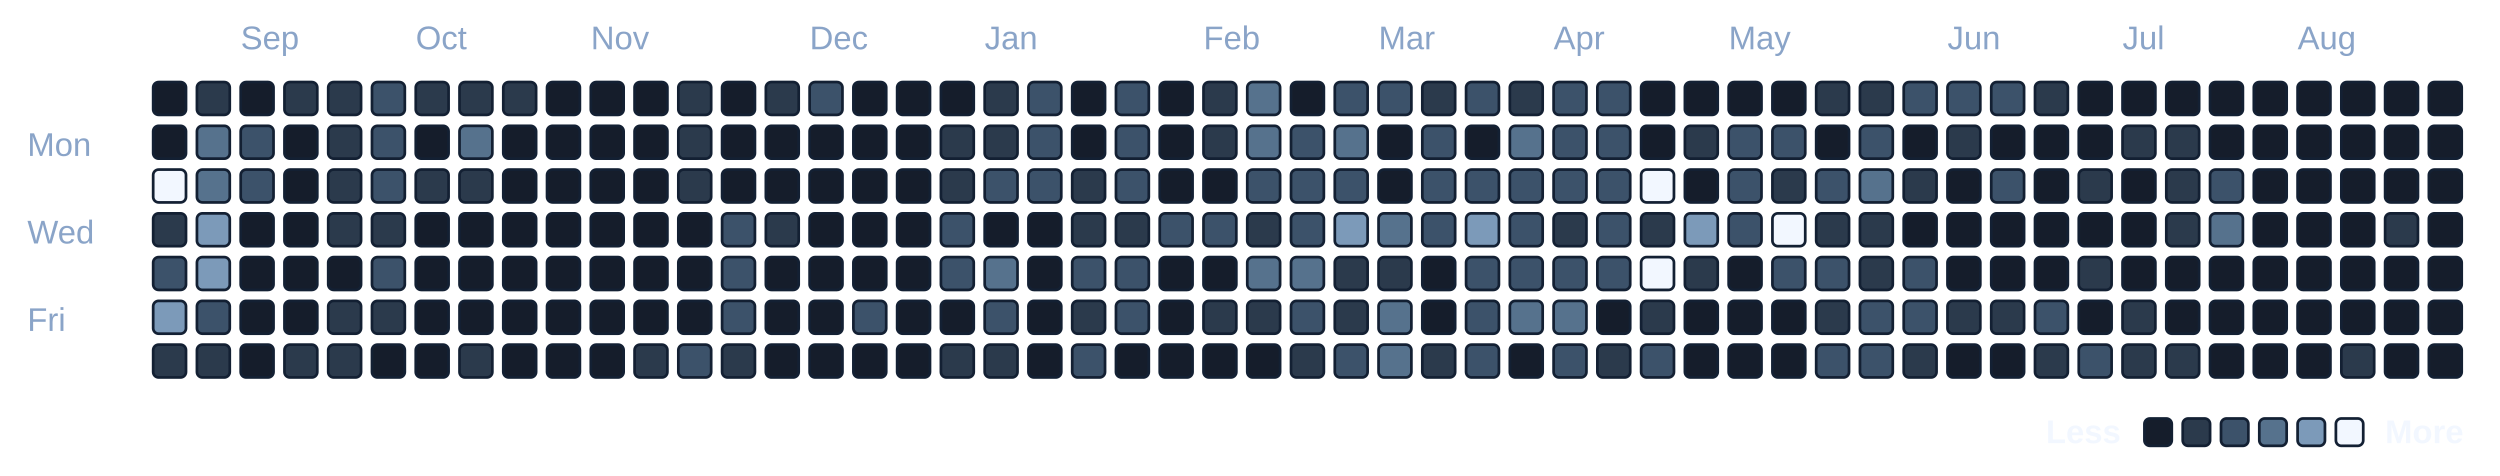
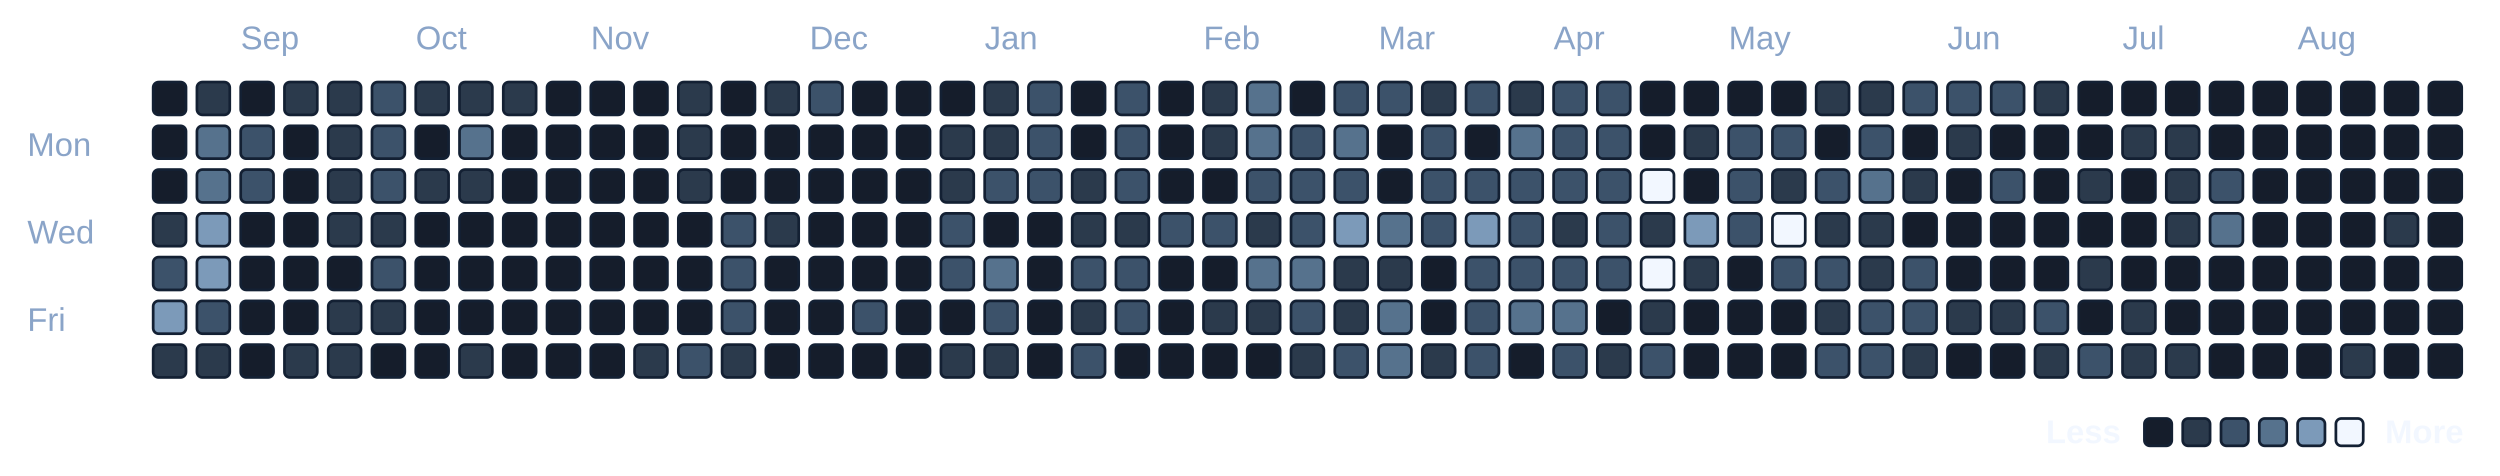
<svg xmlns="http://www.w3.org/2000/svg" baseProfile="tiny" height="174" version="1.2" width="914">
  <defs />
  <text fill="#8AA4C8" font-family="Segoe UI, Arial, sans-serif" font-size="12px" x="88" y="18">Sep</text>
  <text fill="#8AA4C8" font-family="Segoe UI, Arial, sans-serif" font-size="12px" x="152" y="18">Oct</text>
  <text fill="#8AA4C8" font-family="Segoe UI, Arial, sans-serif" font-size="12px" x="216" y="18">Nov</text>
  <text fill="#8AA4C8" font-family="Segoe UI, Arial, sans-serif" font-size="12px" x="296" y="18">Dec</text>
  <text fill="#8AA4C8" font-family="Segoe UI, Arial, sans-serif" font-size="12px" x="360" y="18">Jan</text>
  <text fill="#8AA4C8" font-family="Segoe UI, Arial, sans-serif" font-size="12px" x="440" y="18">Feb</text>
  <text fill="#8AA4C8" font-family="Segoe UI, Arial, sans-serif" font-size="12px" x="504" y="18">Mar</text>
  <text fill="#8AA4C8" font-family="Segoe UI, Arial, sans-serif" font-size="12px" x="568" y="18">Apr</text>
  <text fill="#8AA4C8" font-family="Segoe UI, Arial, sans-serif" font-size="12px" x="632" y="18">May</text>
  <text fill="#8AA4C8" font-family="Segoe UI, Arial, sans-serif" font-size="12px" x="712" y="18">Jun</text>
  <text fill="#8AA4C8" font-family="Segoe UI, Arial, sans-serif" font-size="12px" x="776" y="18">Jul</text>
  <text fill="#8AA4C8" font-family="Segoe UI, Arial, sans-serif" font-size="12px" x="840" y="18">Aug</text>
  <text fill="#8AA4C8" font-family="Segoe UI, Arial, sans-serif" font-size="12px" x="10" y="57">Mon</text>
  <text fill="#8AA4C8" font-family="Segoe UI, Arial, sans-serif" font-size="12px" x="10" y="89">Wed</text>
  <text fill="#8AA4C8" font-family="Segoe UI, Arial, sans-serif" font-size="12px" x="10" y="121">Fri</text>
  <rect fill="#151D2B" height="12" rx="2" ry="2" stroke="#132033" stroke-width="1" width="12" x="56" y="30" />
  <rect fill="#151D2B" height="12" rx="2" ry="2" stroke="#132033" stroke-width="1" width="12" x="56" y="46" />
-   <rect fill="#F2F7FF" height="12" rx="2" ry="2" stroke="#132033" stroke-width="1" width="12" x="56" y="62" />
+   <rect fill="#151D2B" height="12" rx="2" ry="2" stroke="#132033" stroke-width="1" width="12" x="56" y="62" />
  <rect fill="#2B3A4C" height="12" rx="2" ry="2" stroke="#132033" stroke-width="1" width="12" x="56" y="78" />
  <rect fill="#3C526A" height="12" rx="2" ry="2" stroke="#132033" stroke-width="1" width="12" x="56" y="94" />
  <rect fill="#7C9AB9" height="12" rx="2" ry="2" stroke="#132033" stroke-width="1" width="12" x="56" y="110" />
  <rect fill="#2B3A4C" height="12" rx="2" ry="2" stroke="#132033" stroke-width="1" width="12" x="56" y="126" />
  <rect fill="#2B3A4C" height="12" rx="2" ry="2" stroke="#132033" stroke-width="1" width="12" x="72" y="30" />
  <rect fill="#56728D" height="12" rx="2" ry="2" stroke="#132033" stroke-width="1" width="12" x="72" y="46" />
  <rect fill="#56728D" height="12" rx="2" ry="2" stroke="#132033" stroke-width="1" width="12" x="72" y="62" />
  <rect fill="#7C9AB9" height="12" rx="2" ry="2" stroke="#132033" stroke-width="1" width="12" x="72" y="78" />
  <rect fill="#7C9AB9" height="12" rx="2" ry="2" stroke="#132033" stroke-width="1" width="12" x="72" y="94" />
  <rect fill="#3C526A" height="12" rx="2" ry="2" stroke="#132033" stroke-width="1" width="12" x="72" y="110" />
  <rect fill="#2B3A4C" height="12" rx="2" ry="2" stroke="#132033" stroke-width="1" width="12" x="72" y="126" />
  <rect fill="#151D2B" height="12" rx="2" ry="2" stroke="#132033" stroke-width="1" width="12" x="88" y="30" />
  <rect fill="#3C526A" height="12" rx="2" ry="2" stroke="#132033" stroke-width="1" width="12" x="88" y="46" />
  <rect fill="#3C526A" height="12" rx="2" ry="2" stroke="#132033" stroke-width="1" width="12" x="88" y="62" />
  <rect fill="#151D2B" height="12" rx="2" ry="2" stroke="#132033" stroke-width="1" width="12" x="88" y="78" />
  <rect fill="#151D2B" height="12" rx="2" ry="2" stroke="#132033" stroke-width="1" width="12" x="88" y="94" />
  <rect fill="#151D2B" height="12" rx="2" ry="2" stroke="#132033" stroke-width="1" width="12" x="88" y="110" />
  <rect fill="#151D2B" height="12" rx="2" ry="2" stroke="#132033" stroke-width="1" width="12" x="88" y="126" />
  <rect fill="#2B3A4C" height="12" rx="2" ry="2" stroke="#132033" stroke-width="1" width="12" x="104" y="30" />
  <rect fill="#151D2B" height="12" rx="2" ry="2" stroke="#132033" stroke-width="1" width="12" x="104" y="46" />
  <rect fill="#151D2B" height="12" rx="2" ry="2" stroke="#132033" stroke-width="1" width="12" x="104" y="62" />
  <rect fill="#151D2B" height="12" rx="2" ry="2" stroke="#132033" stroke-width="1" width="12" x="104" y="78" />
  <rect fill="#151D2B" height="12" rx="2" ry="2" stroke="#132033" stroke-width="1" width="12" x="104" y="94" />
  <rect fill="#151D2B" height="12" rx="2" ry="2" stroke="#132033" stroke-width="1" width="12" x="104" y="110" />
  <rect fill="#2B3A4C" height="12" rx="2" ry="2" stroke="#132033" stroke-width="1" width="12" x="104" y="126" />
  <rect fill="#2B3A4C" height="12" rx="2" ry="2" stroke="#132033" stroke-width="1" width="12" x="120" y="30" />
  <rect fill="#2B3A4C" height="12" rx="2" ry="2" stroke="#132033" stroke-width="1" width="12" x="120" y="46" />
  <rect fill="#2B3A4C" height="12" rx="2" ry="2" stroke="#132033" stroke-width="1" width="12" x="120" y="62" />
  <rect fill="#2B3A4C" height="12" rx="2" ry="2" stroke="#132033" stroke-width="1" width="12" x="120" y="78" />
  <rect fill="#151D2B" height="12" rx="2" ry="2" stroke="#132033" stroke-width="1" width="12" x="120" y="94" />
  <rect fill="#2B3A4C" height="12" rx="2" ry="2" stroke="#132033" stroke-width="1" width="12" x="120" y="110" />
  <rect fill="#2B3A4C" height="12" rx="2" ry="2" stroke="#132033" stroke-width="1" width="12" x="120" y="126" />
  <rect fill="#3C526A" height="12" rx="2" ry="2" stroke="#132033" stroke-width="1" width="12" x="136" y="30" />
  <rect fill="#3C526A" height="12" rx="2" ry="2" stroke="#132033" stroke-width="1" width="12" x="136" y="46" />
  <rect fill="#3C526A" height="12" rx="2" ry="2" stroke="#132033" stroke-width="1" width="12" x="136" y="62" />
  <rect fill="#2B3A4C" height="12" rx="2" ry="2" stroke="#132033" stroke-width="1" width="12" x="136" y="78" />
  <rect fill="#3C526A" height="12" rx="2" ry="2" stroke="#132033" stroke-width="1" width="12" x="136" y="94" />
  <rect fill="#2B3A4C" height="12" rx="2" ry="2" stroke="#132033" stroke-width="1" width="12" x="136" y="110" />
  <rect fill="#151D2B" height="12" rx="2" ry="2" stroke="#132033" stroke-width="1" width="12" x="136" y="126" />
  <rect fill="#2B3A4C" height="12" rx="2" ry="2" stroke="#132033" stroke-width="1" width="12" x="152" y="30" />
  <rect fill="#151D2B" height="12" rx="2" ry="2" stroke="#132033" stroke-width="1" width="12" x="152" y="46" />
  <rect fill="#2B3A4C" height="12" rx="2" ry="2" stroke="#132033" stroke-width="1" width="12" x="152" y="62" />
  <rect fill="#151D2B" height="12" rx="2" ry="2" stroke="#132033" stroke-width="1" width="12" x="152" y="78" />
  <rect fill="#151D2B" height="12" rx="2" ry="2" stroke="#132033" stroke-width="1" width="12" x="152" y="94" />
  <rect fill="#151D2B" height="12" rx="2" ry="2" stroke="#132033" stroke-width="1" width="12" x="152" y="110" />
  <rect fill="#151D2B" height="12" rx="2" ry="2" stroke="#132033" stroke-width="1" width="12" x="152" y="126" />
  <rect fill="#2B3A4C" height="12" rx="2" ry="2" stroke="#132033" stroke-width="1" width="12" x="168" y="30" />
  <rect fill="#56728D" height="12" rx="2" ry="2" stroke="#132033" stroke-width="1" width="12" x="168" y="46" />
  <rect fill="#2B3A4C" height="12" rx="2" ry="2" stroke="#132033" stroke-width="1" width="12" x="168" y="62" />
  <rect fill="#151D2B" height="12" rx="2" ry="2" stroke="#132033" stroke-width="1" width="12" x="168" y="78" />
  <rect fill="#151D2B" height="12" rx="2" ry="2" stroke="#132033" stroke-width="1" width="12" x="168" y="94" />
  <rect fill="#151D2B" height="12" rx="2" ry="2" stroke="#132033" stroke-width="1" width="12" x="168" y="110" />
  <rect fill="#2B3A4C" height="12" rx="2" ry="2" stroke="#132033" stroke-width="1" width="12" x="168" y="126" />
  <rect fill="#2B3A4C" height="12" rx="2" ry="2" stroke="#132033" stroke-width="1" width="12" x="184" y="30" />
  <rect fill="#151D2B" height="12" rx="2" ry="2" stroke="#132033" stroke-width="1" width="12" x="184" y="46" />
  <rect fill="#151D2B" height="12" rx="2" ry="2" stroke="#132033" stroke-width="1" width="12" x="184" y="62" />
  <rect fill="#151D2B" height="12" rx="2" ry="2" stroke="#132033" stroke-width="1" width="12" x="184" y="78" />
  <rect fill="#151D2B" height="12" rx="2" ry="2" stroke="#132033" stroke-width="1" width="12" x="184" y="94" />
  <rect fill="#151D2B" height="12" rx="2" ry="2" stroke="#132033" stroke-width="1" width="12" x="184" y="110" />
  <rect fill="#151D2B" height="12" rx="2" ry="2" stroke="#132033" stroke-width="1" width="12" x="184" y="126" />
  <rect fill="#151D2B" height="12" rx="2" ry="2" stroke="#132033" stroke-width="1" width="12" x="200" y="30" />
  <rect fill="#151D2B" height="12" rx="2" ry="2" stroke="#132033" stroke-width="1" width="12" x="200" y="46" />
  <rect fill="#151D2B" height="12" rx="2" ry="2" stroke="#132033" stroke-width="1" width="12" x="200" y="62" />
  <rect fill="#151D2B" height="12" rx="2" ry="2" stroke="#132033" stroke-width="1" width="12" x="200" y="78" />
  <rect fill="#151D2B" height="12" rx="2" ry="2" stroke="#132033" stroke-width="1" width="12" x="200" y="94" />
  <rect fill="#151D2B" height="12" rx="2" ry="2" stroke="#132033" stroke-width="1" width="12" x="200" y="110" />
  <rect fill="#151D2B" height="12" rx="2" ry="2" stroke="#132033" stroke-width="1" width="12" x="200" y="126" />
  <rect fill="#151D2B" height="12" rx="2" ry="2" stroke="#132033" stroke-width="1" width="12" x="216" y="30" />
  <rect fill="#151D2B" height="12" rx="2" ry="2" stroke="#132033" stroke-width="1" width="12" x="216" y="46" />
  <rect fill="#151D2B" height="12" rx="2" ry="2" stroke="#132033" stroke-width="1" width="12" x="216" y="62" />
  <rect fill="#151D2B" height="12" rx="2" ry="2" stroke="#132033" stroke-width="1" width="12" x="216" y="78" />
  <rect fill="#151D2B" height="12" rx="2" ry="2" stroke="#132033" stroke-width="1" width="12" x="216" y="94" />
  <rect fill="#151D2B" height="12" rx="2" ry="2" stroke="#132033" stroke-width="1" width="12" x="216" y="110" />
  <rect fill="#151D2B" height="12" rx="2" ry="2" stroke="#132033" stroke-width="1" width="12" x="216" y="126" />
  <rect fill="#151D2B" height="12" rx="2" ry="2" stroke="#132033" stroke-width="1" width="12" x="232" y="30" />
  <rect fill="#151D2B" height="12" rx="2" ry="2" stroke="#132033" stroke-width="1" width="12" x="232" y="46" />
  <rect fill="#151D2B" height="12" rx="2" ry="2" stroke="#132033" stroke-width="1" width="12" x="232" y="62" />
  <rect fill="#151D2B" height="12" rx="2" ry="2" stroke="#132033" stroke-width="1" width="12" x="232" y="78" />
  <rect fill="#151D2B" height="12" rx="2" ry="2" stroke="#132033" stroke-width="1" width="12" x="232" y="94" />
  <rect fill="#151D2B" height="12" rx="2" ry="2" stroke="#132033" stroke-width="1" width="12" x="232" y="110" />
  <rect fill="#2B3A4C" height="12" rx="2" ry="2" stroke="#132033" stroke-width="1" width="12" x="232" y="126" />
  <rect fill="#2B3A4C" height="12" rx="2" ry="2" stroke="#132033" stroke-width="1" width="12" x="248" y="30" />
  <rect fill="#2B3A4C" height="12" rx="2" ry="2" stroke="#132033" stroke-width="1" width="12" x="248" y="46" />
  <rect fill="#2B3A4C" height="12" rx="2" ry="2" stroke="#132033" stroke-width="1" width="12" x="248" y="62" />
  <rect fill="#151D2B" height="12" rx="2" ry="2" stroke="#132033" stroke-width="1" width="12" x="248" y="78" />
  <rect fill="#151D2B" height="12" rx="2" ry="2" stroke="#132033" stroke-width="1" width="12" x="248" y="94" />
  <rect fill="#151D2B" height="12" rx="2" ry="2" stroke="#132033" stroke-width="1" width="12" x="248" y="110" />
  <rect fill="#3C526A" height="12" rx="2" ry="2" stroke="#132033" stroke-width="1" width="12" x="248" y="126" />
  <rect fill="#151D2B" height="12" rx="2" ry="2" stroke="#132033" stroke-width="1" width="12" x="264" y="30" />
  <rect fill="#151D2B" height="12" rx="2" ry="2" stroke="#132033" stroke-width="1" width="12" x="264" y="46" />
  <rect fill="#151D2B" height="12" rx="2" ry="2" stroke="#132033" stroke-width="1" width="12" x="264" y="62" />
  <rect fill="#3C526A" height="12" rx="2" ry="2" stroke="#132033" stroke-width="1" width="12" x="264" y="78" />
  <rect fill="#3C526A" height="12" rx="2" ry="2" stroke="#132033" stroke-width="1" width="12" x="264" y="94" />
  <rect fill="#3C526A" height="12" rx="2" ry="2" stroke="#132033" stroke-width="1" width="12" x="264" y="110" />
  <rect fill="#2B3A4C" height="12" rx="2" ry="2" stroke="#132033" stroke-width="1" width="12" x="264" y="126" />
  <rect fill="#2B3A4C" height="12" rx="2" ry="2" stroke="#132033" stroke-width="1" width="12" x="280" y="30" />
  <rect fill="#151D2B" height="12" rx="2" ry="2" stroke="#132033" stroke-width="1" width="12" x="280" y="46" />
  <rect fill="#151D2B" height="12" rx="2" ry="2" stroke="#132033" stroke-width="1" width="12" x="280" y="62" />
  <rect fill="#2B3A4C" height="12" rx="2" ry="2" stroke="#132033" stroke-width="1" width="12" x="280" y="78" />
  <rect fill="#151D2B" height="12" rx="2" ry="2" stroke="#132033" stroke-width="1" width="12" x="280" y="94" />
  <rect fill="#151D2B" height="12" rx="2" ry="2" stroke="#132033" stroke-width="1" width="12" x="280" y="110" />
  <rect fill="#151D2B" height="12" rx="2" ry="2" stroke="#132033" stroke-width="1" width="12" x="280" y="126" />
  <rect fill="#3C526A" height="12" rx="2" ry="2" stroke="#132033" stroke-width="1" width="12" x="296" y="30" />
  <rect fill="#151D2B" height="12" rx="2" ry="2" stroke="#132033" stroke-width="1" width="12" x="296" y="46" />
  <rect fill="#151D2B" height="12" rx="2" ry="2" stroke="#132033" stroke-width="1" width="12" x="296" y="62" />
  <rect fill="#151D2B" height="12" rx="2" ry="2" stroke="#132033" stroke-width="1" width="12" x="296" y="78" />
  <rect fill="#151D2B" height="12" rx="2" ry="2" stroke="#132033" stroke-width="1" width="12" x="296" y="94" />
  <rect fill="#151D2B" height="12" rx="2" ry="2" stroke="#132033" stroke-width="1" width="12" x="296" y="110" />
  <rect fill="#151D2B" height="12" rx="2" ry="2" stroke="#132033" stroke-width="1" width="12" x="296" y="126" />
  <rect fill="#151D2B" height="12" rx="2" ry="2" stroke="#132033" stroke-width="1" width="12" x="312" y="30" />
  <rect fill="#151D2B" height="12" rx="2" ry="2" stroke="#132033" stroke-width="1" width="12" x="312" y="46" />
  <rect fill="#151D2B" height="12" rx="2" ry="2" stroke="#132033" stroke-width="1" width="12" x="312" y="62" />
  <rect fill="#151D2B" height="12" rx="2" ry="2" stroke="#132033" stroke-width="1" width="12" x="312" y="78" />
  <rect fill="#151D2B" height="12" rx="2" ry="2" stroke="#132033" stroke-width="1" width="12" x="312" y="94" />
  <rect fill="#3C526A" height="12" rx="2" ry="2" stroke="#132033" stroke-width="1" width="12" x="312" y="110" />
  <rect fill="#151D2B" height="12" rx="2" ry="2" stroke="#132033" stroke-width="1" width="12" x="312" y="126" />
  <rect fill="#151D2B" height="12" rx="2" ry="2" stroke="#132033" stroke-width="1" width="12" x="328" y="30" />
  <rect fill="#151D2B" height="12" rx="2" ry="2" stroke="#132033" stroke-width="1" width="12" x="328" y="46" />
  <rect fill="#151D2B" height="12" rx="2" ry="2" stroke="#132033" stroke-width="1" width="12" x="328" y="62" />
  <rect fill="#151D2B" height="12" rx="2" ry="2" stroke="#132033" stroke-width="1" width="12" x="328" y="78" />
  <rect fill="#151D2B" height="12" rx="2" ry="2" stroke="#132033" stroke-width="1" width="12" x="328" y="94" />
  <rect fill="#151D2B" height="12" rx="2" ry="2" stroke="#132033" stroke-width="1" width="12" x="328" y="110" />
  <rect fill="#151D2B" height="12" rx="2" ry="2" stroke="#132033" stroke-width="1" width="12" x="328" y="126" />
  <rect fill="#151D2B" height="12" rx="2" ry="2" stroke="#132033" stroke-width="1" width="12" x="344" y="30" />
  <rect fill="#2B3A4C" height="12" rx="2" ry="2" stroke="#132033" stroke-width="1" width="12" x="344" y="46" />
  <rect fill="#2B3A4C" height="12" rx="2" ry="2" stroke="#132033" stroke-width="1" width="12" x="344" y="62" />
  <rect fill="#3C526A" height="12" rx="2" ry="2" stroke="#132033" stroke-width="1" width="12" x="344" y="78" />
  <rect fill="#3C526A" height="12" rx="2" ry="2" stroke="#132033" stroke-width="1" width="12" x="344" y="94" />
  <rect fill="#151D2B" height="12" rx="2" ry="2" stroke="#132033" stroke-width="1" width="12" x="344" y="110" />
  <rect fill="#2B3A4C" height="12" rx="2" ry="2" stroke="#132033" stroke-width="1" width="12" x="344" y="126" />
  <rect fill="#2B3A4C" height="12" rx="2" ry="2" stroke="#132033" stroke-width="1" width="12" x="360" y="30" />
  <rect fill="#2B3A4C" height="12" rx="2" ry="2" stroke="#132033" stroke-width="1" width="12" x="360" y="46" />
  <rect fill="#3C526A" height="12" rx="2" ry="2" stroke="#132033" stroke-width="1" width="12" x="360" y="62" />
  <rect fill="#151D2B" height="12" rx="2" ry="2" stroke="#132033" stroke-width="1" width="12" x="360" y="78" />
  <rect fill="#56728D" height="12" rx="2" ry="2" stroke="#132033" stroke-width="1" width="12" x="360" y="94" />
  <rect fill="#3C526A" height="12" rx="2" ry="2" stroke="#132033" stroke-width="1" width="12" x="360" y="110" />
  <rect fill="#2B3A4C" height="12" rx="2" ry="2" stroke="#132033" stroke-width="1" width="12" x="360" y="126" />
  <rect fill="#3C526A" height="12" rx="2" ry="2" stroke="#132033" stroke-width="1" width="12" x="376" y="30" />
  <rect fill="#3C526A" height="12" rx="2" ry="2" stroke="#132033" stroke-width="1" width="12" x="376" y="46" />
  <rect fill="#3C526A" height="12" rx="2" ry="2" stroke="#132033" stroke-width="1" width="12" x="376" y="62" />
  <rect fill="#151D2B" height="12" rx="2" ry="2" stroke="#132033" stroke-width="1" width="12" x="376" y="78" />
  <rect fill="#151D2B" height="12" rx="2" ry="2" stroke="#132033" stroke-width="1" width="12" x="376" y="94" />
  <rect fill="#151D2B" height="12" rx="2" ry="2" stroke="#132033" stroke-width="1" width="12" x="376" y="110" />
  <rect fill="#151D2B" height="12" rx="2" ry="2" stroke="#132033" stroke-width="1" width="12" x="376" y="126" />
  <rect fill="#151D2B" height="12" rx="2" ry="2" stroke="#132033" stroke-width="1" width="12" x="392" y="30" />
  <rect fill="#151D2B" height="12" rx="2" ry="2" stroke="#132033" stroke-width="1" width="12" x="392" y="46" />
  <rect fill="#2B3A4C" height="12" rx="2" ry="2" stroke="#132033" stroke-width="1" width="12" x="392" y="62" />
  <rect fill="#2B3A4C" height="12" rx="2" ry="2" stroke="#132033" stroke-width="1" width="12" x="392" y="78" />
  <rect fill="#3C526A" height="12" rx="2" ry="2" stroke="#132033" stroke-width="1" width="12" x="392" y="94" />
  <rect fill="#2B3A4C" height="12" rx="2" ry="2" stroke="#132033" stroke-width="1" width="12" x="392" y="110" />
  <rect fill="#3C526A" height="12" rx="2" ry="2" stroke="#132033" stroke-width="1" width="12" x="392" y="126" />
  <rect fill="#3C526A" height="12" rx="2" ry="2" stroke="#132033" stroke-width="1" width="12" x="408" y="30" />
  <rect fill="#3C526A" height="12" rx="2" ry="2" stroke="#132033" stroke-width="1" width="12" x="408" y="46" />
  <rect fill="#3C526A" height="12" rx="2" ry="2" stroke="#132033" stroke-width="1" width="12" x="408" y="62" />
  <rect fill="#2B3A4C" height="12" rx="2" ry="2" stroke="#132033" stroke-width="1" width="12" x="408" y="78" />
  <rect fill="#3C526A" height="12" rx="2" ry="2" stroke="#132033" stroke-width="1" width="12" x="408" y="94" />
  <rect fill="#3C526A" height="12" rx="2" ry="2" stroke="#132033" stroke-width="1" width="12" x="408" y="110" />
  <rect fill="#151D2B" height="12" rx="2" ry="2" stroke="#132033" stroke-width="1" width="12" x="408" y="126" />
  <rect fill="#151D2B" height="12" rx="2" ry="2" stroke="#132033" stroke-width="1" width="12" x="424" y="30" />
  <rect fill="#151D2B" height="12" rx="2" ry="2" stroke="#132033" stroke-width="1" width="12" x="424" y="46" />
  <rect fill="#151D2B" height="12" rx="2" ry="2" stroke="#132033" stroke-width="1" width="12" x="424" y="62" />
  <rect fill="#3C526A" height="12" rx="2" ry="2" stroke="#132033" stroke-width="1" width="12" x="424" y="78" />
  <rect fill="#151D2B" height="12" rx="2" ry="2" stroke="#132033" stroke-width="1" width="12" x="424" y="94" />
  <rect fill="#151D2B" height="12" rx="2" ry="2" stroke="#132033" stroke-width="1" width="12" x="424" y="110" />
  <rect fill="#151D2B" height="12" rx="2" ry="2" stroke="#132033" stroke-width="1" width="12" x="424" y="126" />
  <rect fill="#2B3A4C" height="12" rx="2" ry="2" stroke="#132033" stroke-width="1" width="12" x="440" y="30" />
  <rect fill="#2B3A4C" height="12" rx="2" ry="2" stroke="#132033" stroke-width="1" width="12" x="440" y="46" />
  <rect fill="#151D2B" height="12" rx="2" ry="2" stroke="#132033" stroke-width="1" width="12" x="440" y="62" />
  <rect fill="#3C526A" height="12" rx="2" ry="2" stroke="#132033" stroke-width="1" width="12" x="440" y="78" />
  <rect fill="#151D2B" height="12" rx="2" ry="2" stroke="#132033" stroke-width="1" width="12" x="440" y="94" />
  <rect fill="#2B3A4C" height="12" rx="2" ry="2" stroke="#132033" stroke-width="1" width="12" x="440" y="110" />
  <rect fill="#151D2B" height="12" rx="2" ry="2" stroke="#132033" stroke-width="1" width="12" x="440" y="126" />
  <rect fill="#56728D" height="12" rx="2" ry="2" stroke="#132033" stroke-width="1" width="12" x="456" y="30" />
  <rect fill="#56728D" height="12" rx="2" ry="2" stroke="#132033" stroke-width="1" width="12" x="456" y="46" />
  <rect fill="#3C526A" height="12" rx="2" ry="2" stroke="#132033" stroke-width="1" width="12" x="456" y="62" />
  <rect fill="#2B3A4C" height="12" rx="2" ry="2" stroke="#132033" stroke-width="1" width="12" x="456" y="78" />
  <rect fill="#56728D" height="12" rx="2" ry="2" stroke="#132033" stroke-width="1" width="12" x="456" y="94" />
  <rect fill="#2B3A4C" height="12" rx="2" ry="2" stroke="#132033" stroke-width="1" width="12" x="456" y="110" />
  <rect fill="#151D2B" height="12" rx="2" ry="2" stroke="#132033" stroke-width="1" width="12" x="456" y="126" />
  <rect fill="#151D2B" height="12" rx="2" ry="2" stroke="#132033" stroke-width="1" width="12" x="472" y="30" />
  <rect fill="#3C526A" height="12" rx="2" ry="2" stroke="#132033" stroke-width="1" width="12" x="472" y="46" />
  <rect fill="#3C526A" height="12" rx="2" ry="2" stroke="#132033" stroke-width="1" width="12" x="472" y="62" />
  <rect fill="#3C526A" height="12" rx="2" ry="2" stroke="#132033" stroke-width="1" width="12" x="472" y="78" />
  <rect fill="#56728D" height="12" rx="2" ry="2" stroke="#132033" stroke-width="1" width="12" x="472" y="94" />
  <rect fill="#3C526A" height="12" rx="2" ry="2" stroke="#132033" stroke-width="1" width="12" x="472" y="110" />
  <rect fill="#2B3A4C" height="12" rx="2" ry="2" stroke="#132033" stroke-width="1" width="12" x="472" y="126" />
  <rect fill="#3C526A" height="12" rx="2" ry="2" stroke="#132033" stroke-width="1" width="12" x="488" y="30" />
  <rect fill="#56728D" height="12" rx="2" ry="2" stroke="#132033" stroke-width="1" width="12" x="488" y="46" />
  <rect fill="#3C526A" height="12" rx="2" ry="2" stroke="#132033" stroke-width="1" width="12" x="488" y="62" />
  <rect fill="#7C9AB9" height="12" rx="2" ry="2" stroke="#132033" stroke-width="1" width="12" x="488" y="78" />
  <rect fill="#2B3A4C" height="12" rx="2" ry="2" stroke="#132033" stroke-width="1" width="12" x="488" y="94" />
  <rect fill="#2B3A4C" height="12" rx="2" ry="2" stroke="#132033" stroke-width="1" width="12" x="488" y="110" />
  <rect fill="#3C526A" height="12" rx="2" ry="2" stroke="#132033" stroke-width="1" width="12" x="488" y="126" />
  <rect fill="#3C526A" height="12" rx="2" ry="2" stroke="#132033" stroke-width="1" width="12" x="504" y="30" />
  <rect fill="#151D2B" height="12" rx="2" ry="2" stroke="#132033" stroke-width="1" width="12" x="504" y="46" />
  <rect fill="#151D2B" height="12" rx="2" ry="2" stroke="#132033" stroke-width="1" width="12" x="504" y="62" />
  <rect fill="#56728D" height="12" rx="2" ry="2" stroke="#132033" stroke-width="1" width="12" x="504" y="78" />
  <rect fill="#2B3A4C" height="12" rx="2" ry="2" stroke="#132033" stroke-width="1" width="12" x="504" y="94" />
  <rect fill="#56728D" height="12" rx="2" ry="2" stroke="#132033" stroke-width="1" width="12" x="504" y="110" />
  <rect fill="#56728D" height="12" rx="2" ry="2" stroke="#132033" stroke-width="1" width="12" x="504" y="126" />
  <rect fill="#2B3A4C" height="12" rx="2" ry="2" stroke="#132033" stroke-width="1" width="12" x="520" y="30" />
  <rect fill="#3C526A" height="12" rx="2" ry="2" stroke="#132033" stroke-width="1" width="12" x="520" y="46" />
  <rect fill="#3C526A" height="12" rx="2" ry="2" stroke="#132033" stroke-width="1" width="12" x="520" y="62" />
  <rect fill="#3C526A" height="12" rx="2" ry="2" stroke="#132033" stroke-width="1" width="12" x="520" y="78" />
  <rect fill="#151D2B" height="12" rx="2" ry="2" stroke="#132033" stroke-width="1" width="12" x="520" y="94" />
  <rect fill="#151D2B" height="12" rx="2" ry="2" stroke="#132033" stroke-width="1" width="12" x="520" y="110" />
  <rect fill="#2B3A4C" height="12" rx="2" ry="2" stroke="#132033" stroke-width="1" width="12" x="520" y="126" />
  <rect fill="#3C526A" height="12" rx="2" ry="2" stroke="#132033" stroke-width="1" width="12" x="536" y="30" />
  <rect fill="#151D2B" height="12" rx="2" ry="2" stroke="#132033" stroke-width="1" width="12" x="536" y="46" />
  <rect fill="#3C526A" height="12" rx="2" ry="2" stroke="#132033" stroke-width="1" width="12" x="536" y="62" />
  <rect fill="#7C9AB9" height="12" rx="2" ry="2" stroke="#132033" stroke-width="1" width="12" x="536" y="78" />
  <rect fill="#3C526A" height="12" rx="2" ry="2" stroke="#132033" stroke-width="1" width="12" x="536" y="94" />
  <rect fill="#3C526A" height="12" rx="2" ry="2" stroke="#132033" stroke-width="1" width="12" x="536" y="110" />
  <rect fill="#3C526A" height="12" rx="2" ry="2" stroke="#132033" stroke-width="1" width="12" x="536" y="126" />
  <rect fill="#2B3A4C" height="12" rx="2" ry="2" stroke="#132033" stroke-width="1" width="12" x="552" y="30" />
  <rect fill="#56728D" height="12" rx="2" ry="2" stroke="#132033" stroke-width="1" width="12" x="552" y="46" />
  <rect fill="#3C526A" height="12" rx="2" ry="2" stroke="#132033" stroke-width="1" width="12" x="552" y="62" />
  <rect fill="#3C526A" height="12" rx="2" ry="2" stroke="#132033" stroke-width="1" width="12" x="552" y="78" />
  <rect fill="#3C526A" height="12" rx="2" ry="2" stroke="#132033" stroke-width="1" width="12" x="552" y="94" />
  <rect fill="#56728D" height="12" rx="2" ry="2" stroke="#132033" stroke-width="1" width="12" x="552" y="110" />
  <rect fill="#151D2B" height="12" rx="2" ry="2" stroke="#132033" stroke-width="1" width="12" x="552" y="126" />
  <rect fill="#3C526A" height="12" rx="2" ry="2" stroke="#132033" stroke-width="1" width="12" x="568" y="30" />
  <rect fill="#3C526A" height="12" rx="2" ry="2" stroke="#132033" stroke-width="1" width="12" x="568" y="46" />
  <rect fill="#3C526A" height="12" rx="2" ry="2" stroke="#132033" stroke-width="1" width="12" x="568" y="62" />
  <rect fill="#2B3A4C" height="12" rx="2" ry="2" stroke="#132033" stroke-width="1" width="12" x="568" y="78" />
  <rect fill="#3C526A" height="12" rx="2" ry="2" stroke="#132033" stroke-width="1" width="12" x="568" y="94" />
  <rect fill="#56728D" height="12" rx="2" ry="2" stroke="#132033" stroke-width="1" width="12" x="568" y="110" />
  <rect fill="#3C526A" height="12" rx="2" ry="2" stroke="#132033" stroke-width="1" width="12" x="568" y="126" />
  <rect fill="#3C526A" height="12" rx="2" ry="2" stroke="#132033" stroke-width="1" width="12" x="584" y="30" />
  <rect fill="#3C526A" height="12" rx="2" ry="2" stroke="#132033" stroke-width="1" width="12" x="584" y="46" />
  <rect fill="#3C526A" height="12" rx="2" ry="2" stroke="#132033" stroke-width="1" width="12" x="584" y="62" />
  <rect fill="#3C526A" height="12" rx="2" ry="2" stroke="#132033" stroke-width="1" width="12" x="584" y="78" />
  <rect fill="#3C526A" height="12" rx="2" ry="2" stroke="#132033" stroke-width="1" width="12" x="584" y="94" />
  <rect fill="#151D2B" height="12" rx="2" ry="2" stroke="#132033" stroke-width="1" width="12" x="584" y="110" />
  <rect fill="#2B3A4C" height="12" rx="2" ry="2" stroke="#132033" stroke-width="1" width="12" x="584" y="126" />
  <rect fill="#151D2B" height="12" rx="2" ry="2" stroke="#132033" stroke-width="1" width="12" x="600" y="30" />
  <rect fill="#151D2B" height="12" rx="2" ry="2" stroke="#132033" stroke-width="1" width="12" x="600" y="46" />
  <rect fill="#F2F7FF" height="12" rx="2" ry="2" stroke="#132033" stroke-width="1" width="12" x="600" y="62" />
  <rect fill="#2B3A4C" height="12" rx="2" ry="2" stroke="#132033" stroke-width="1" width="12" x="600" y="78" />
  <rect fill="#F2F7FF" height="12" rx="2" ry="2" stroke="#132033" stroke-width="1" width="12" x="600" y="94" />
  <rect fill="#2B3A4C" height="12" rx="2" ry="2" stroke="#132033" stroke-width="1" width="12" x="600" y="110" />
  <rect fill="#3C526A" height="12" rx="2" ry="2" stroke="#132033" stroke-width="1" width="12" x="600" y="126" />
  <rect fill="#151D2B" height="12" rx="2" ry="2" stroke="#132033" stroke-width="1" width="12" x="616" y="30" />
  <rect fill="#2B3A4C" height="12" rx="2" ry="2" stroke="#132033" stroke-width="1" width="12" x="616" y="46" />
  <rect fill="#151D2B" height="12" rx="2" ry="2" stroke="#132033" stroke-width="1" width="12" x="616" y="62" />
  <rect fill="#7C9AB9" height="12" rx="2" ry="2" stroke="#132033" stroke-width="1" width="12" x="616" y="78" />
  <rect fill="#2B3A4C" height="12" rx="2" ry="2" stroke="#132033" stroke-width="1" width="12" x="616" y="94" />
  <rect fill="#151D2B" height="12" rx="2" ry="2" stroke="#132033" stroke-width="1" width="12" x="616" y="110" />
  <rect fill="#151D2B" height="12" rx="2" ry="2" stroke="#132033" stroke-width="1" width="12" x="616" y="126" />
  <rect fill="#151D2B" height="12" rx="2" ry="2" stroke="#132033" stroke-width="1" width="12" x="632" y="30" />
  <rect fill="#3C526A" height="12" rx="2" ry="2" stroke="#132033" stroke-width="1" width="12" x="632" y="46" />
  <rect fill="#3C526A" height="12" rx="2" ry="2" stroke="#132033" stroke-width="1" width="12" x="632" y="62" />
  <rect fill="#3C526A" height="12" rx="2" ry="2" stroke="#132033" stroke-width="1" width="12" x="632" y="78" />
  <rect fill="#151D2B" height="12" rx="2" ry="2" stroke="#132033" stroke-width="1" width="12" x="632" y="94" />
  <rect fill="#151D2B" height="12" rx="2" ry="2" stroke="#132033" stroke-width="1" width="12" x="632" y="110" />
  <rect fill="#151D2B" height="12" rx="2" ry="2" stroke="#132033" stroke-width="1" width="12" x="632" y="126" />
  <rect fill="#151D2B" height="12" rx="2" ry="2" stroke="#132033" stroke-width="1" width="12" x="648" y="30" />
  <rect fill="#3C526A" height="12" rx="2" ry="2" stroke="#132033" stroke-width="1" width="12" x="648" y="46" />
  <rect fill="#2B3A4C" height="12" rx="2" ry="2" stroke="#132033" stroke-width="1" width="12" x="648" y="62" />
  <rect fill="#F2F7FF" height="12" rx="2" ry="2" stroke="#132033" stroke-width="1" width="12" x="648" y="78" />
  <rect fill="#3C526A" height="12" rx="2" ry="2" stroke="#132033" stroke-width="1" width="12" x="648" y="94" />
  <rect fill="#151D2B" height="12" rx="2" ry="2" stroke="#132033" stroke-width="1" width="12" x="648" y="110" />
  <rect fill="#151D2B" height="12" rx="2" ry="2" stroke="#132033" stroke-width="1" width="12" x="648" y="126" />
  <rect fill="#2B3A4C" height="12" rx="2" ry="2" stroke="#132033" stroke-width="1" width="12" x="664" y="30" />
  <rect fill="#151D2B" height="12" rx="2" ry="2" stroke="#132033" stroke-width="1" width="12" x="664" y="46" />
  <rect fill="#3C526A" height="12" rx="2" ry="2" stroke="#132033" stroke-width="1" width="12" x="664" y="62" />
  <rect fill="#2B3A4C" height="12" rx="2" ry="2" stroke="#132033" stroke-width="1" width="12" x="664" y="78" />
  <rect fill="#3C526A" height="12" rx="2" ry="2" stroke="#132033" stroke-width="1" width="12" x="664" y="94" />
  <rect fill="#2B3A4C" height="12" rx="2" ry="2" stroke="#132033" stroke-width="1" width="12" x="664" y="110" />
  <rect fill="#3C526A" height="12" rx="2" ry="2" stroke="#132033" stroke-width="1" width="12" x="664" y="126" />
  <rect fill="#2B3A4C" height="12" rx="2" ry="2" stroke="#132033" stroke-width="1" width="12" x="680" y="30" />
  <rect fill="#3C526A" height="12" rx="2" ry="2" stroke="#132033" stroke-width="1" width="12" x="680" y="46" />
  <rect fill="#56728D" height="12" rx="2" ry="2" stroke="#132033" stroke-width="1" width="12" x="680" y="62" />
  <rect fill="#2B3A4C" height="12" rx="2" ry="2" stroke="#132033" stroke-width="1" width="12" x="680" y="78" />
  <rect fill="#2B3A4C" height="12" rx="2" ry="2" stroke="#132033" stroke-width="1" width="12" x="680" y="94" />
  <rect fill="#3C526A" height="12" rx="2" ry="2" stroke="#132033" stroke-width="1" width="12" x="680" y="110" />
  <rect fill="#3C526A" height="12" rx="2" ry="2" stroke="#132033" stroke-width="1" width="12" x="680" y="126" />
  <rect fill="#3C526A" height="12" rx="2" ry="2" stroke="#132033" stroke-width="1" width="12" x="696" y="30" />
  <rect fill="#151D2B" height="12" rx="2" ry="2" stroke="#132033" stroke-width="1" width="12" x="696" y="46" />
  <rect fill="#2B3A4C" height="12" rx="2" ry="2" stroke="#132033" stroke-width="1" width="12" x="696" y="62" />
  <rect fill="#151D2B" height="12" rx="2" ry="2" stroke="#132033" stroke-width="1" width="12" x="696" y="78" />
  <rect fill="#3C526A" height="12" rx="2" ry="2" stroke="#132033" stroke-width="1" width="12" x="696" y="94" />
  <rect fill="#3C526A" height="12" rx="2" ry="2" stroke="#132033" stroke-width="1" width="12" x="696" y="110" />
  <rect fill="#2B3A4C" height="12" rx="2" ry="2" stroke="#132033" stroke-width="1" width="12" x="696" y="126" />
  <rect fill="#3C526A" height="12" rx="2" ry="2" stroke="#132033" stroke-width="1" width="12" x="712" y="30" />
  <rect fill="#2B3A4C" height="12" rx="2" ry="2" stroke="#132033" stroke-width="1" width="12" x="712" y="46" />
  <rect fill="#151D2B" height="12" rx="2" ry="2" stroke="#132033" stroke-width="1" width="12" x="712" y="62" />
  <rect fill="#151D2B" height="12" rx="2" ry="2" stroke="#132033" stroke-width="1" width="12" x="712" y="78" />
  <rect fill="#151D2B" height="12" rx="2" ry="2" stroke="#132033" stroke-width="1" width="12" x="712" y="94" />
  <rect fill="#2B3A4C" height="12" rx="2" ry="2" stroke="#132033" stroke-width="1" width="12" x="712" y="110" />
  <rect fill="#151D2B" height="12" rx="2" ry="2" stroke="#132033" stroke-width="1" width="12" x="712" y="126" />
  <rect fill="#3C526A" height="12" rx="2" ry="2" stroke="#132033" stroke-width="1" width="12" x="728" y="30" />
  <rect fill="#151D2B" height="12" rx="2" ry="2" stroke="#132033" stroke-width="1" width="12" x="728" y="46" />
  <rect fill="#3C526A" height="12" rx="2" ry="2" stroke="#132033" stroke-width="1" width="12" x="728" y="62" />
  <rect fill="#151D2B" height="12" rx="2" ry="2" stroke="#132033" stroke-width="1" width="12" x="728" y="78" />
  <rect fill="#151D2B" height="12" rx="2" ry="2" stroke="#132033" stroke-width="1" width="12" x="728" y="94" />
  <rect fill="#2B3A4C" height="12" rx="2" ry="2" stroke="#132033" stroke-width="1" width="12" x="728" y="110" />
  <rect fill="#151D2B" height="12" rx="2" ry="2" stroke="#132033" stroke-width="1" width="12" x="728" y="126" />
  <rect fill="#2B3A4C" height="12" rx="2" ry="2" stroke="#132033" stroke-width="1" width="12" x="744" y="30" />
  <rect fill="#151D2B" height="12" rx="2" ry="2" stroke="#132033" stroke-width="1" width="12" x="744" y="46" />
  <rect fill="#151D2B" height="12" rx="2" ry="2" stroke="#132033" stroke-width="1" width="12" x="744" y="62" />
  <rect fill="#151D2B" height="12" rx="2" ry="2" stroke="#132033" stroke-width="1" width="12" x="744" y="78" />
  <rect fill="#151D2B" height="12" rx="2" ry="2" stroke="#132033" stroke-width="1" width="12" x="744" y="94" />
  <rect fill="#3C526A" height="12" rx="2" ry="2" stroke="#132033" stroke-width="1" width="12" x="744" y="110" />
  <rect fill="#2B3A4C" height="12" rx="2" ry="2" stroke="#132033" stroke-width="1" width="12" x="744" y="126" />
  <rect fill="#151D2B" height="12" rx="2" ry="2" stroke="#132033" stroke-width="1" width="12" x="760" y="30" />
  <rect fill="#151D2B" height="12" rx="2" ry="2" stroke="#132033" stroke-width="1" width="12" x="760" y="46" />
  <rect fill="#2B3A4C" height="12" rx="2" ry="2" stroke="#132033" stroke-width="1" width="12" x="760" y="62" />
  <rect fill="#151D2B" height="12" rx="2" ry="2" stroke="#132033" stroke-width="1" width="12" x="760" y="78" />
  <rect fill="#2B3A4C" height="12" rx="2" ry="2" stroke="#132033" stroke-width="1" width="12" x="760" y="94" />
  <rect fill="#151D2B" height="12" rx="2" ry="2" stroke="#132033" stroke-width="1" width="12" x="760" y="110" />
  <rect fill="#3C526A" height="12" rx="2" ry="2" stroke="#132033" stroke-width="1" width="12" x="760" y="126" />
  <rect fill="#151D2B" height="12" rx="2" ry="2" stroke="#132033" stroke-width="1" width="12" x="776" y="30" />
  <rect fill="#2B3A4C" height="12" rx="2" ry="2" stroke="#132033" stroke-width="1" width="12" x="776" y="46" />
  <rect fill="#151D2B" height="12" rx="2" ry="2" stroke="#132033" stroke-width="1" width="12" x="776" y="62" />
  <rect fill="#151D2B" height="12" rx="2" ry="2" stroke="#132033" stroke-width="1" width="12" x="776" y="78" />
  <rect fill="#151D2B" height="12" rx="2" ry="2" stroke="#132033" stroke-width="1" width="12" x="776" y="94" />
  <rect fill="#2B3A4C" height="12" rx="2" ry="2" stroke="#132033" stroke-width="1" width="12" x="776" y="110" />
  <rect fill="#2B3A4C" height="12" rx="2" ry="2" stroke="#132033" stroke-width="1" width="12" x="776" y="126" />
  <rect fill="#151D2B" height="12" rx="2" ry="2" stroke="#132033" stroke-width="1" width="12" x="792" y="30" />
  <rect fill="#2B3A4C" height="12" rx="2" ry="2" stroke="#132033" stroke-width="1" width="12" x="792" y="46" />
  <rect fill="#2B3A4C" height="12" rx="2" ry="2" stroke="#132033" stroke-width="1" width="12" x="792" y="62" />
  <rect fill="#2B3A4C" height="12" rx="2" ry="2" stroke="#132033" stroke-width="1" width="12" x="792" y="78" />
  <rect fill="#151D2B" height="12" rx="2" ry="2" stroke="#132033" stroke-width="1" width="12" x="792" y="94" />
  <rect fill="#151D2B" height="12" rx="2" ry="2" stroke="#132033" stroke-width="1" width="12" x="792" y="110" />
  <rect fill="#2B3A4C" height="12" rx="2" ry="2" stroke="#132033" stroke-width="1" width="12" x="792" y="126" />
  <rect fill="#151D2B" height="12" rx="2" ry="2" stroke="#132033" stroke-width="1" width="12" x="808" y="30" />
  <rect fill="#151D2B" height="12" rx="2" ry="2" stroke="#132033" stroke-width="1" width="12" x="808" y="46" />
  <rect fill="#3C526A" height="12" rx="2" ry="2" stroke="#132033" stroke-width="1" width="12" x="808" y="62" />
  <rect fill="#56728D" height="12" rx="2" ry="2" stroke="#132033" stroke-width="1" width="12" x="808" y="78" />
  <rect fill="#151D2B" height="12" rx="2" ry="2" stroke="#132033" stroke-width="1" width="12" x="808" y="94" />
  <rect fill="#151D2B" height="12" rx="2" ry="2" stroke="#132033" stroke-width="1" width="12" x="808" y="110" />
  <rect fill="#151D2B" height="12" rx="2" ry="2" stroke="#132033" stroke-width="1" width="12" x="808" y="126" />
  <rect fill="#151D2B" height="12" rx="2" ry="2" stroke="#132033" stroke-width="1" width="12" x="824" y="30" />
  <rect fill="#151D2B" height="12" rx="2" ry="2" stroke="#132033" stroke-width="1" width="12" x="824" y="46" />
  <rect fill="#151D2B" height="12" rx="2" ry="2" stroke="#132033" stroke-width="1" width="12" x="824" y="62" />
  <rect fill="#151D2B" height="12" rx="2" ry="2" stroke="#132033" stroke-width="1" width="12" x="824" y="78" />
  <rect fill="#151D2B" height="12" rx="2" ry="2" stroke="#132033" stroke-width="1" width="12" x="824" y="94" />
  <rect fill="#151D2B" height="12" rx="2" ry="2" stroke="#132033" stroke-width="1" width="12" x="824" y="110" />
  <rect fill="#151D2B" height="12" rx="2" ry="2" stroke="#132033" stroke-width="1" width="12" x="824" y="126" />
  <rect fill="#151D2B" height="12" rx="2" ry="2" stroke="#132033" stroke-width="1" width="12" x="840" y="30" />
  <rect fill="#151D2B" height="12" rx="2" ry="2" stroke="#132033" stroke-width="1" width="12" x="840" y="46" />
  <rect fill="#151D2B" height="12" rx="2" ry="2" stroke="#132033" stroke-width="1" width="12" x="840" y="62" />
  <rect fill="#151D2B" height="12" rx="2" ry="2" stroke="#132033" stroke-width="1" width="12" x="840" y="78" />
  <rect fill="#151D2B" height="12" rx="2" ry="2" stroke="#132033" stroke-width="1" width="12" x="840" y="94" />
  <rect fill="#151D2B" height="12" rx="2" ry="2" stroke="#132033" stroke-width="1" width="12" x="840" y="110" />
  <rect fill="#151D2B" height="12" rx="2" ry="2" stroke="#132033" stroke-width="1" width="12" x="840" y="126" />
  <rect fill="#151D2B" height="12" rx="2" ry="2" stroke="#132033" stroke-width="1" width="12" x="856" y="30" />
  <rect fill="#151D2B" height="12" rx="2" ry="2" stroke="#132033" stroke-width="1" width="12" x="856" y="46" />
  <rect fill="#151D2B" height="12" rx="2" ry="2" stroke="#132033" stroke-width="1" width="12" x="856" y="62" />
  <rect fill="#151D2B" height="12" rx="2" ry="2" stroke="#132033" stroke-width="1" width="12" x="856" y="78" />
  <rect fill="#151D2B" height="12" rx="2" ry="2" stroke="#132033" stroke-width="1" width="12" x="856" y="94" />
  <rect fill="#151D2B" height="12" rx="2" ry="2" stroke="#132033" stroke-width="1" width="12" x="856" y="110" />
  <rect fill="#2B3A4C" height="12" rx="2" ry="2" stroke="#132033" stroke-width="1" width="12" x="856" y="126" />
  <rect fill="#151D2B" height="12" rx="2" ry="2" stroke="#132033" stroke-width="1" width="12" x="872" y="30" />
  <rect fill="#151D2B" height="12" rx="2" ry="2" stroke="#132033" stroke-width="1" width="12" x="872" y="46" />
  <rect fill="#151D2B" height="12" rx="2" ry="2" stroke="#132033" stroke-width="1" width="12" x="872" y="62" />
  <rect fill="#2B3A4C" height="12" rx="2" ry="2" stroke="#132033" stroke-width="1" width="12" x="872" y="78" />
  <rect fill="#151D2B" height="12" rx="2" ry="2" stroke="#132033" stroke-width="1" width="12" x="872" y="94" />
  <rect fill="#151D2B" height="12" rx="2" ry="2" stroke="#132033" stroke-width="1" width="12" x="872" y="110" />
  <rect fill="#151D2B" height="12" rx="2" ry="2" stroke="#132033" stroke-width="1" width="12" x="872" y="126" />
  <rect fill="#151D2B" height="12" rx="2" ry="2" stroke="#132033" stroke-width="1" width="12" x="888" y="30" />
  <rect fill="#151D2B" height="12" rx="2" ry="2" stroke="#132033" stroke-width="1" width="12" x="888" y="46" />
  <rect fill="#151D2B" height="12" rx="2" ry="2" stroke="#132033" stroke-width="1" width="12" x="888" y="62" />
  <rect fill="#151D2B" height="12" rx="2" ry="2" stroke="#132033" stroke-width="1" width="12" x="888" y="78" />
  <rect fill="#151D2B" height="12" rx="2" ry="2" stroke="#132033" stroke-width="1" width="12" x="888" y="94" />
  <rect fill="#151D2B" height="12" rx="2" ry="2" stroke="#132033" stroke-width="1" width="12" x="888" y="110" />
  <rect fill="#151D2B" height="12" rx="2" ry="2" stroke="#132033" stroke-width="1" width="12" x="888" y="126" />
  <text fill="#F2F7FF" font-family="Segoe UI, Arial, sans-serif" font-size="12px" font-weight="600" x="748" y="162">Less</text>
  <rect fill="#151D2B" height="10" rx="2" ry="2" stroke="#132033" stroke-width="1" width="10" x="784" y="153" />
  <rect fill="#2B3A4C" height="10" rx="2" ry="2" stroke="#132033" stroke-width="1" width="10" x="798" y="153" />
  <rect fill="#3C526A" height="10" rx="2" ry="2" stroke="#132033" stroke-width="1" width="10" x="812" y="153" />
  <rect fill="#56728D" height="10" rx="2" ry="2" stroke="#132033" stroke-width="1" width="10" x="826" y="153" />
  <rect fill="#7C9AB9" height="10" rx="2" ry="2" stroke="#132033" stroke-width="1" width="10" x="840" y="153" />
  <rect fill="#F2F7FF" height="10" rx="2" ry="2" stroke="#132033" stroke-width="1" width="10" x="854" y="153" />
  <text fill="#F2F7FF" font-family="Segoe UI, Arial, sans-serif" font-size="12px" font-weight="600" x="872" y="162">More</text>
</svg>
